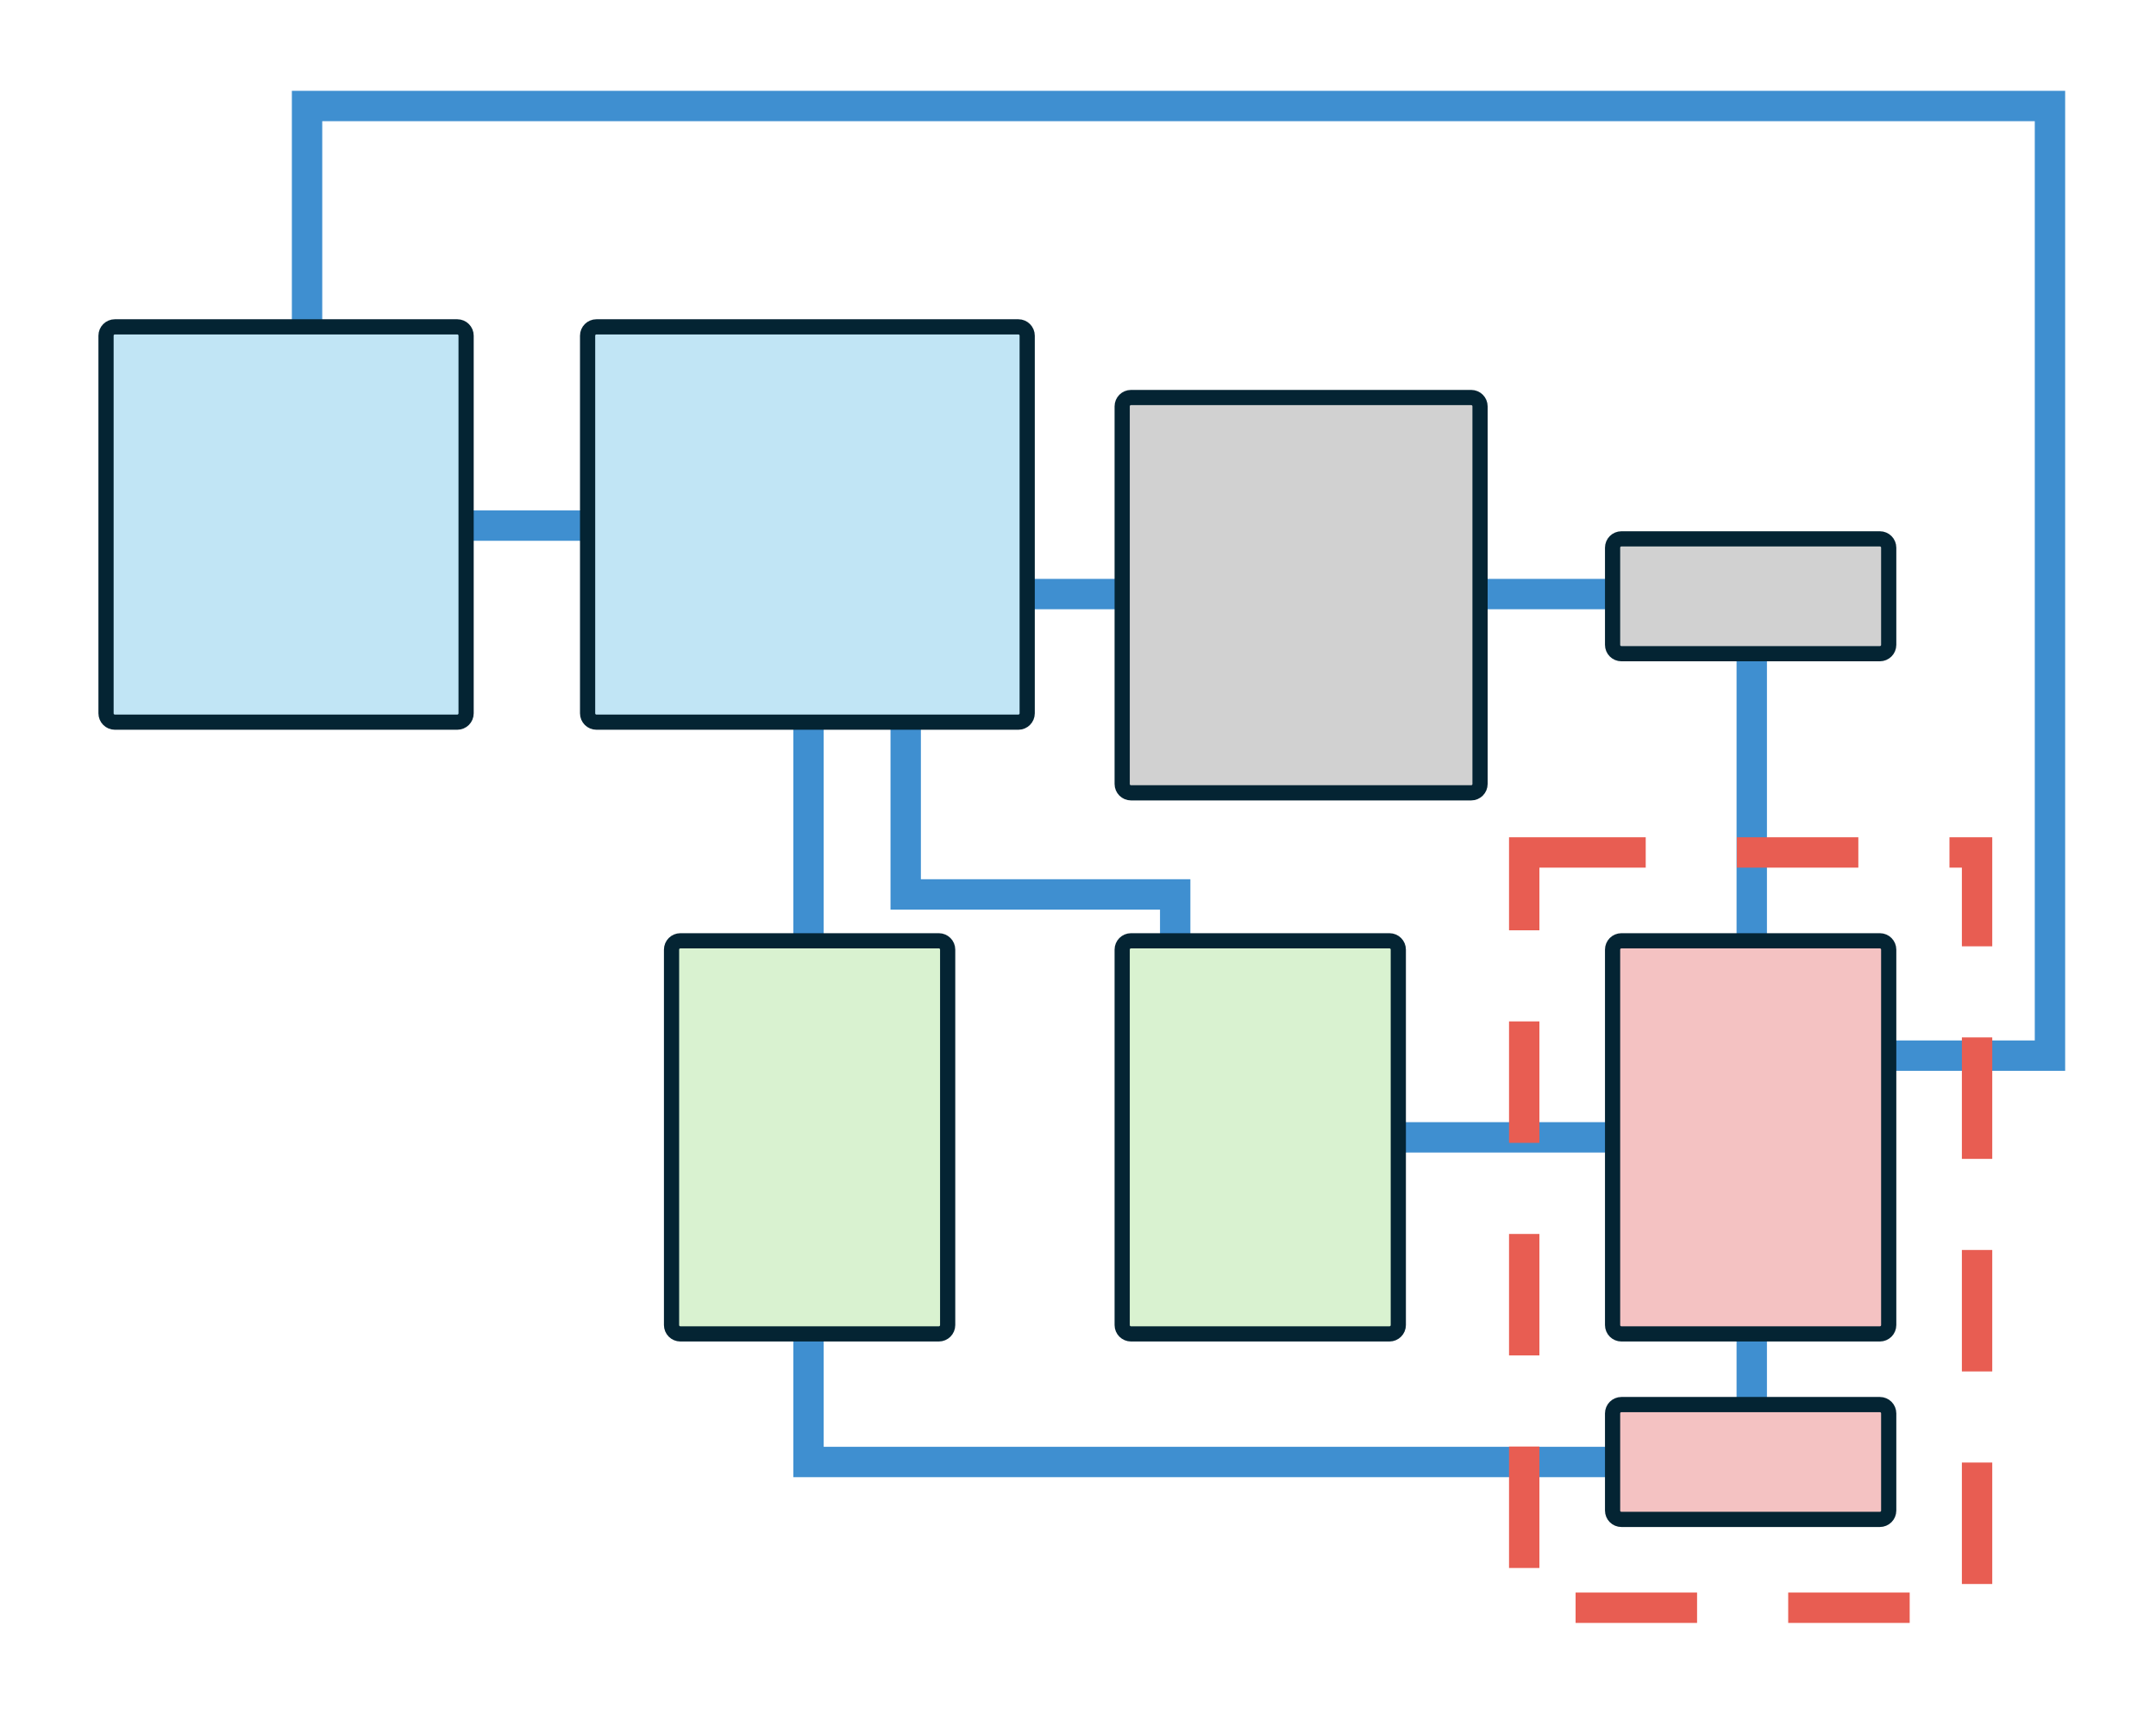
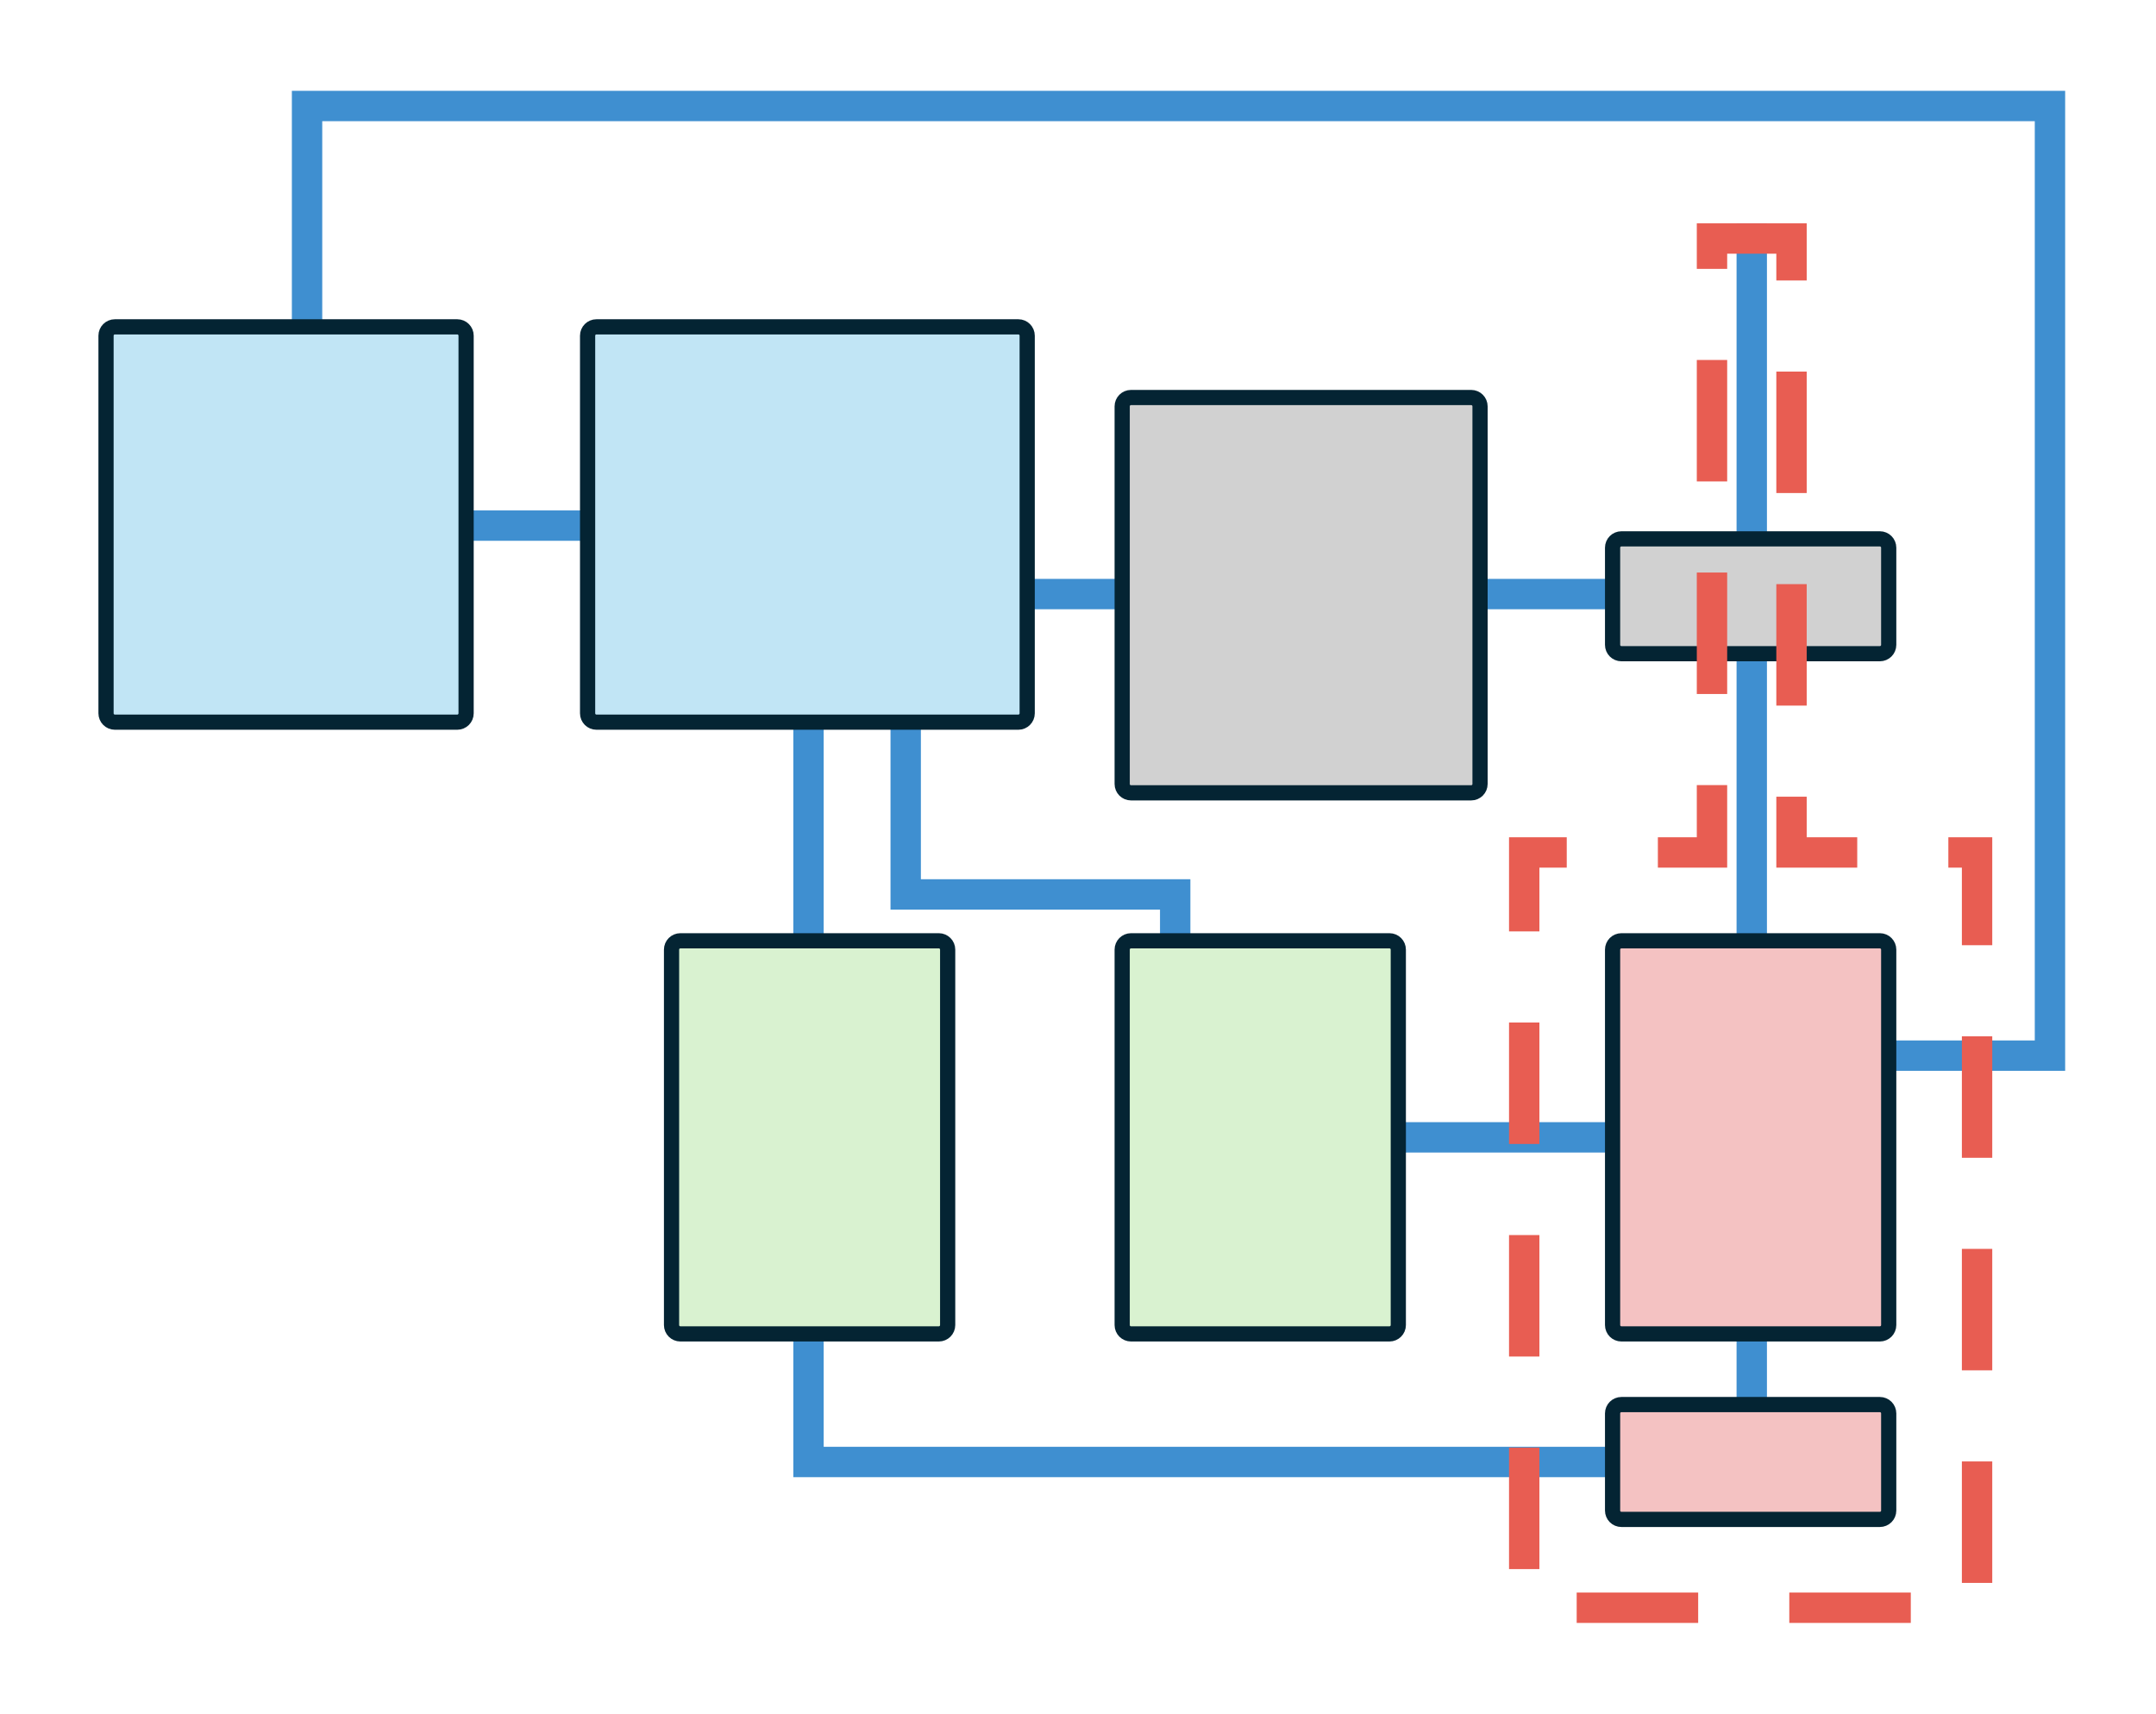
<svg xmlns="http://www.w3.org/2000/svg" version="1.1" class="td-diagram" viewBox="-48 -148 976 776" preserveAspectRatio="xMidYMid meet" role="img">
  <path d="M163 90L218 90" fill="none" stroke="#3F8FD0" stroke-width="13.75" stroke-linecap="square" stroke-linejoin="miter" class="td-edge" data-edge="mainboard~toolhead_board" data-kind="signal" />
  <path d="M417 121L460 121" fill="none" stroke="#3F8FD0" stroke-width="13.75" stroke-linecap="square" stroke-linejoin="miter" class="td-edge" data-edge="toolhead_board~motor" data-kind="power" />
  <path d="M318 179L318 278" fill="none" stroke="#3F8FD0" stroke-width="13.75" stroke-linecap="square" stroke-linejoin="miter" class="td-edge" data-edge="toolhead_board~part_cooling_fan" data-kind="power" />
  <path d="M362 179L362 257L484 257L484 278" fill="none" stroke="#3F8FD0" stroke-width="13.75" stroke-linecap="square" stroke-linejoin="miter" class="td-edge" data-edge="toolhead_board~hotend_fan" data-kind="power" />
  <path d="M622 121L682 121" fill="none" stroke="#3F8FD0" stroke-width="13.75" stroke-linecap="square" stroke-linejoin="miter" class="td-edge" data-edge="motor~gears" data-kind="mechanical" />
+   <path d="M745 -40L745 96" fill="none" stroke="#3F8FD0" stroke-width="13.75" stroke-linecap="square" stroke-linejoin="miter" class="td-edge" data-edge="filament_in~gears" data-kind="filament" />
  <path d="M745 148L745 278" fill="none" stroke="#3F8FD0" stroke-width="13.75" stroke-linecap="square" stroke-linejoin="miter" class="td-edge" data-edge="gears~heatsink" data-kind="filament" />
  <path d="M745 456L745 488" fill="none" stroke="#3F8FD0" stroke-width="13.75" stroke-linecap="square" stroke-linejoin="miter" class="td-edge" data-edge="heatsink~nozzle" data-kind="filament" />
  <path d="M585 367L682 367" fill="none" stroke="#3F8FD0" stroke-width="13.75" stroke-linecap="square" stroke-linejoin="miter" class="td-edge" data-edge="hotend_fan~heatsink" data-kind="air" />
  <path d="M318 456L318 514L682 514" fill="none" stroke="#3F8FD0" stroke-width="13.75" stroke-linecap="square" stroke-linejoin="miter" class="td-edge" data-edge="part_cooling_fan~nozzle" data-kind="air" />
  <path d="M91 0L91 -100L880 -100L880 330L807 330" fill="none" stroke="#3F8FD0" stroke-width="13.75" stroke-linecap="square" stroke-linejoin="miter" class="td-edge" data-edge="mainboard~heatsink" data-kind="power" />
  <g class="td-block" data-block="mainboard" data-group="control">
    <rect x="0" y="0" width="163" height="179" rx="4" fill="#C1E5F5" stroke="#042433" stroke-width="6.88" />
  </g>
  <g class="td-block" data-block="toolhead_board" data-group="control">
    <rect x="218" y="0" width="199" height="179" rx="4" fill="#C1E5F5" stroke="#042433" stroke-width="6.88" />
  </g>
  <g class="td-block" data-block="motor" data-group="drive">
    <rect x="460" y="32" width="162" height="179" rx="4" fill="#D1D1D1" stroke="#042433" stroke-width="6.88" />
  </g>
  <g class="td-block" data-block="gears" data-group="drive">
    <rect x="682" y="96" width="125" height="52" rx="4" fill="#D1D1D1" stroke="#042433" stroke-width="6.88" />
  </g>
  <g class="td-block" data-block="part_cooling_fan" data-group="cooling">
    <rect x="256" y="278" width="125" height="178" rx="4" fill="#D9F2D0" stroke="#042433" stroke-width="6.88" />
  </g>
  <g class="td-block" data-block="hotend_fan" data-group="cooling">
    <rect x="460" y="278" width="125" height="178" rx="4" fill="#D9F2D0" stroke="#042433" stroke-width="6.88" />
  </g>
  <g class="td-block is-tool" data-block="heatsink" data-group="hot">
    <rect x="682" y="278" width="125" height="178" rx="4" fill="#F4C2C2" stroke="#042433" stroke-width="6.88" />
  </g>
  <g class="td-block is-tool" data-block="nozzle" data-group="hot">
    <rect x="682" y="488" width="125" height="52" rx="4" fill="#F4C2C2" stroke="#042433" stroke-width="6.88" />
  </g>
-   <path class="td-boundary" d="M642 238L847 238L847 580L642 580Z" fill="none" stroke="#E85D52" stroke-width="13.75" stroke-dasharray="55 41.25" stroke-linejoin="miter" />
+   <path class="td-boundary" d="M727 -40L763 -40L763 238L847 238L847 580L642 580L642 238L727 238Z" fill="none" stroke="#E85D52" stroke-width="13.75" stroke-dasharray="55 41.25" stroke-linejoin="miter" />
</svg>
